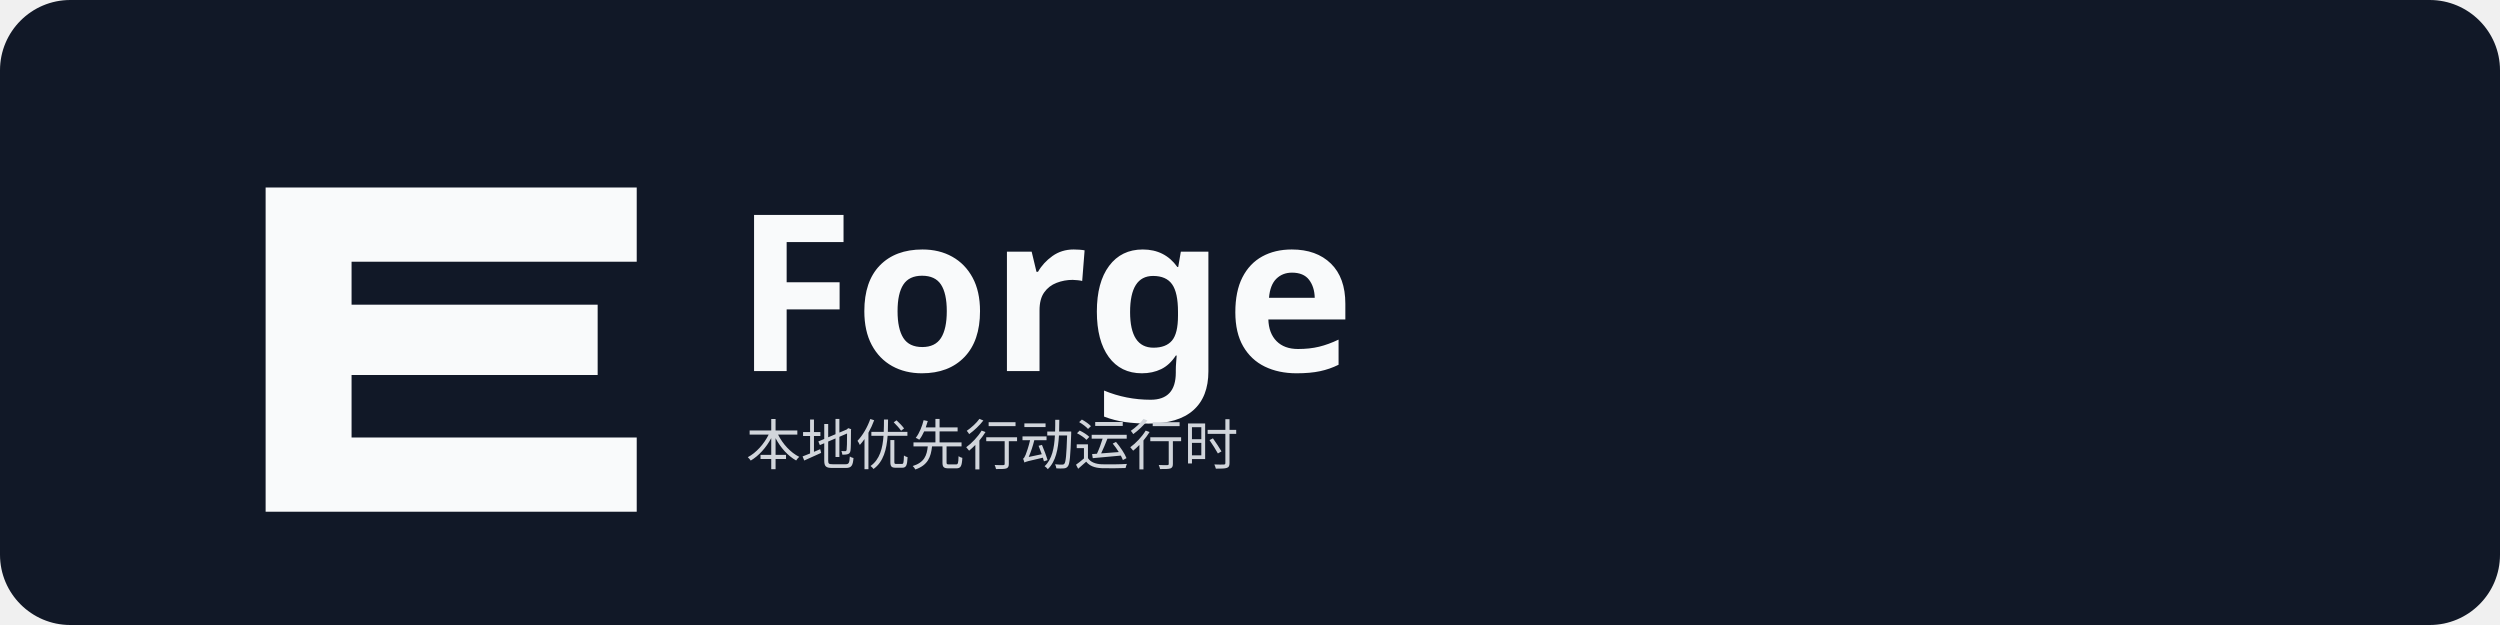
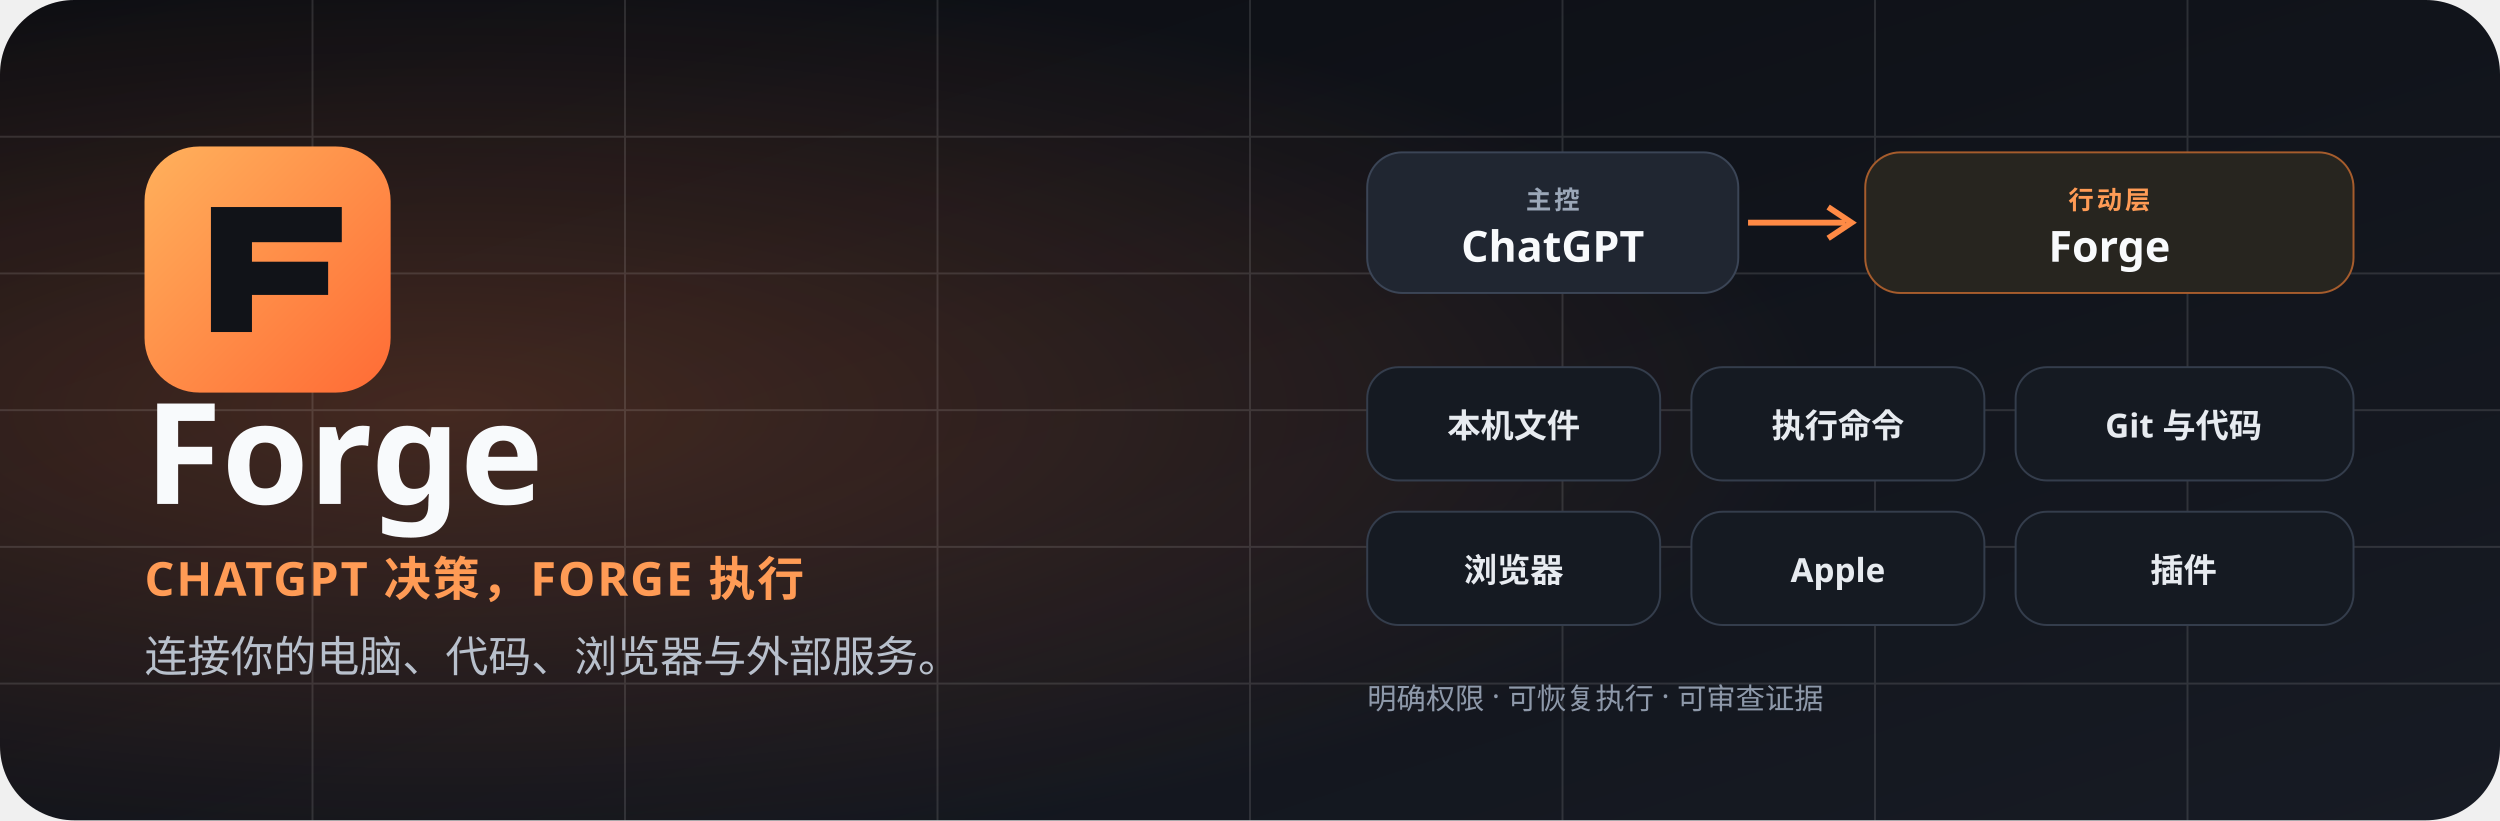
- <svg xmlns="http://www.w3.org/2000/svg" width="1280" height="320" viewBox="0 0 1280 320" role="img" aria-labelledby="title desc">
-   <rect width="1280" height="320" rx="36" fill="#111827" />
-   <path d="M136 224V96h190v38H180v22h126v36H180v32h146v38H136Z" fill="#f9fafb" />
-   <text x="376" y="190" fill="#f9fafb" font-family="system-ui, sans-serif" font-size="112" font-weight="700">Forge</text>
-   <text x="382" y="238" fill="#d1d5db" font-family="system-ui, sans-serif" font-size="28">本地优先行动运行时</text>
+ <svg xmlns="http://www.w3.org/2000/svg" width="1280" height="420" viewBox="0 0 1280 420" role="img" aria-labelledby="title desc">
+   <defs>
+     <linearGradient id="bg" x1="0" y1="0" x2="1" y2="1">
+       <stop offset="0" stop-color="#0b0d12" />
+       <stop offset="1" stop-color="#171b24" />
+     </linearGradient>
+     <linearGradient id="forge" x1="0" y1="0" x2="1" y2="1">
+       <stop offset="0" stop-color="#ffb15c" />
+       <stop offset="1" stop-color="#ff6b35" />
+     </linearGradient>
+     <radialGradient id="glow" cx="0.18" cy="0.5" r="0.55">
+       <stop offset="0" stop-color="#ff7a3d" stop-opacity="0.22" />
+       <stop offset="1" stop-color="#ff7a3d" stop-opacity="0" />
+     </radialGradient>
+   </defs>
+   <rect width="1280" height="420" rx="38" fill="url(#bg)" />
+   <rect width="1280" height="420" rx="38" fill="url(#glow)" />
+   <g opacity="0.12" stroke="#ffffff">
+     <path d="M0 70H1280M0 140H1280M0 210H1280M0 280H1280M0 350H1280" />
+     <path d="M160 0V420M320 0V420M480 0V420M640 0V420M800 0V420M960 0V420M1120 0V420" />
+   </g>
+   <rect x="74" y="75" width="126" height="126" rx="28" fill="url(#forge)" />
+   <path d="M108 170V106h67v18h-46v10h39v17h-39v19z" fill="#111318" />
+   <text x="74" y="258" fill="#f8fafc" font-family="ui-sans-serif,system-ui,sans-serif" font-size="72" font-weight="760">Forge</text>
+   <text x="74" y="305" fill="#ff9b55" font-family="ui-sans-serif,system-ui,sans-serif" font-size="24" font-weight="700" letter-spacing="1">CHATGPT 决策，FORGE 执行</text>
+   <text x="74" y="344" fill="#b8c0cc" font-family="ui-sans-serif,system-ui,sans-serif" font-size="22">连接你的电脑、代码、浏览器与外部服务。</text>
+   <g font-family="ui-sans-serif,system-ui,sans-serif">
+     <rect x="700" y="78" width="190" height="72" rx="18" fill="#202631" stroke="#3b4556" />
+     <text x="795" y="107" text-anchor="middle" fill="#9ba7b8" font-size="13" font-weight="700" letter-spacing="1.5">主控</text>
+     <text x="795" y="134" text-anchor="middle" fill="#f8fafc" font-size="22" font-weight="700">ChatGPT</text>
+     <path d="M895 114H945" stroke="#ff8a45" stroke-width="3" />
+     <path d="M936 106l12 8-12 8" fill="none" stroke="#ff8a45" stroke-width="3" />
+     <rect x="955" y="78" width="250" height="72" rx="18" fill="#27251f" stroke="#a65c2c" />
+     <text x="1080" y="107" text-anchor="middle" fill="#ff9b55" font-size="13" font-weight="700" letter-spacing="1.5">行动层</text>
+     <text x="1080" y="134" text-anchor="middle" fill="#f8fafc" font-size="22" font-weight="700">Forge</text>
+     <g fill="#151a22" stroke="#343d4c">
+       <rect x="700" y="188" width="150" height="58" rx="16" />
+       <rect x="866" y="188" width="150" height="58" rx="16" />
+       <rect x="1032" y="188" width="173" height="58" rx="16" />
+       <rect x="700" y="262" width="150" height="58" rx="16" />
+       <rect x="866" y="262" width="150" height="58" rx="16" />
+       <rect x="1032" y="262" width="173" height="58" rx="16" />
+     </g>
+     <g fill="#e7ebf0" font-size="17" font-weight="650" text-anchor="middle">
+       <text x="775" y="224">本机文件</text>
+       <text x="941" y="224">执行命令</text>
+       <text x="1118" y="224">Git 与代码</text>
+       <text x="775" y="298">浏览器</text>
+       <text x="941" y="298">Apple</text>
+       <text x="1118" y="298">插件</text>
+     </g>
+     <text x="700" y="363" fill="#8e99aa" font-size="15">明确权限 · 可恢复执行 · 可审查证据</text>
+   </g>
</svg>
